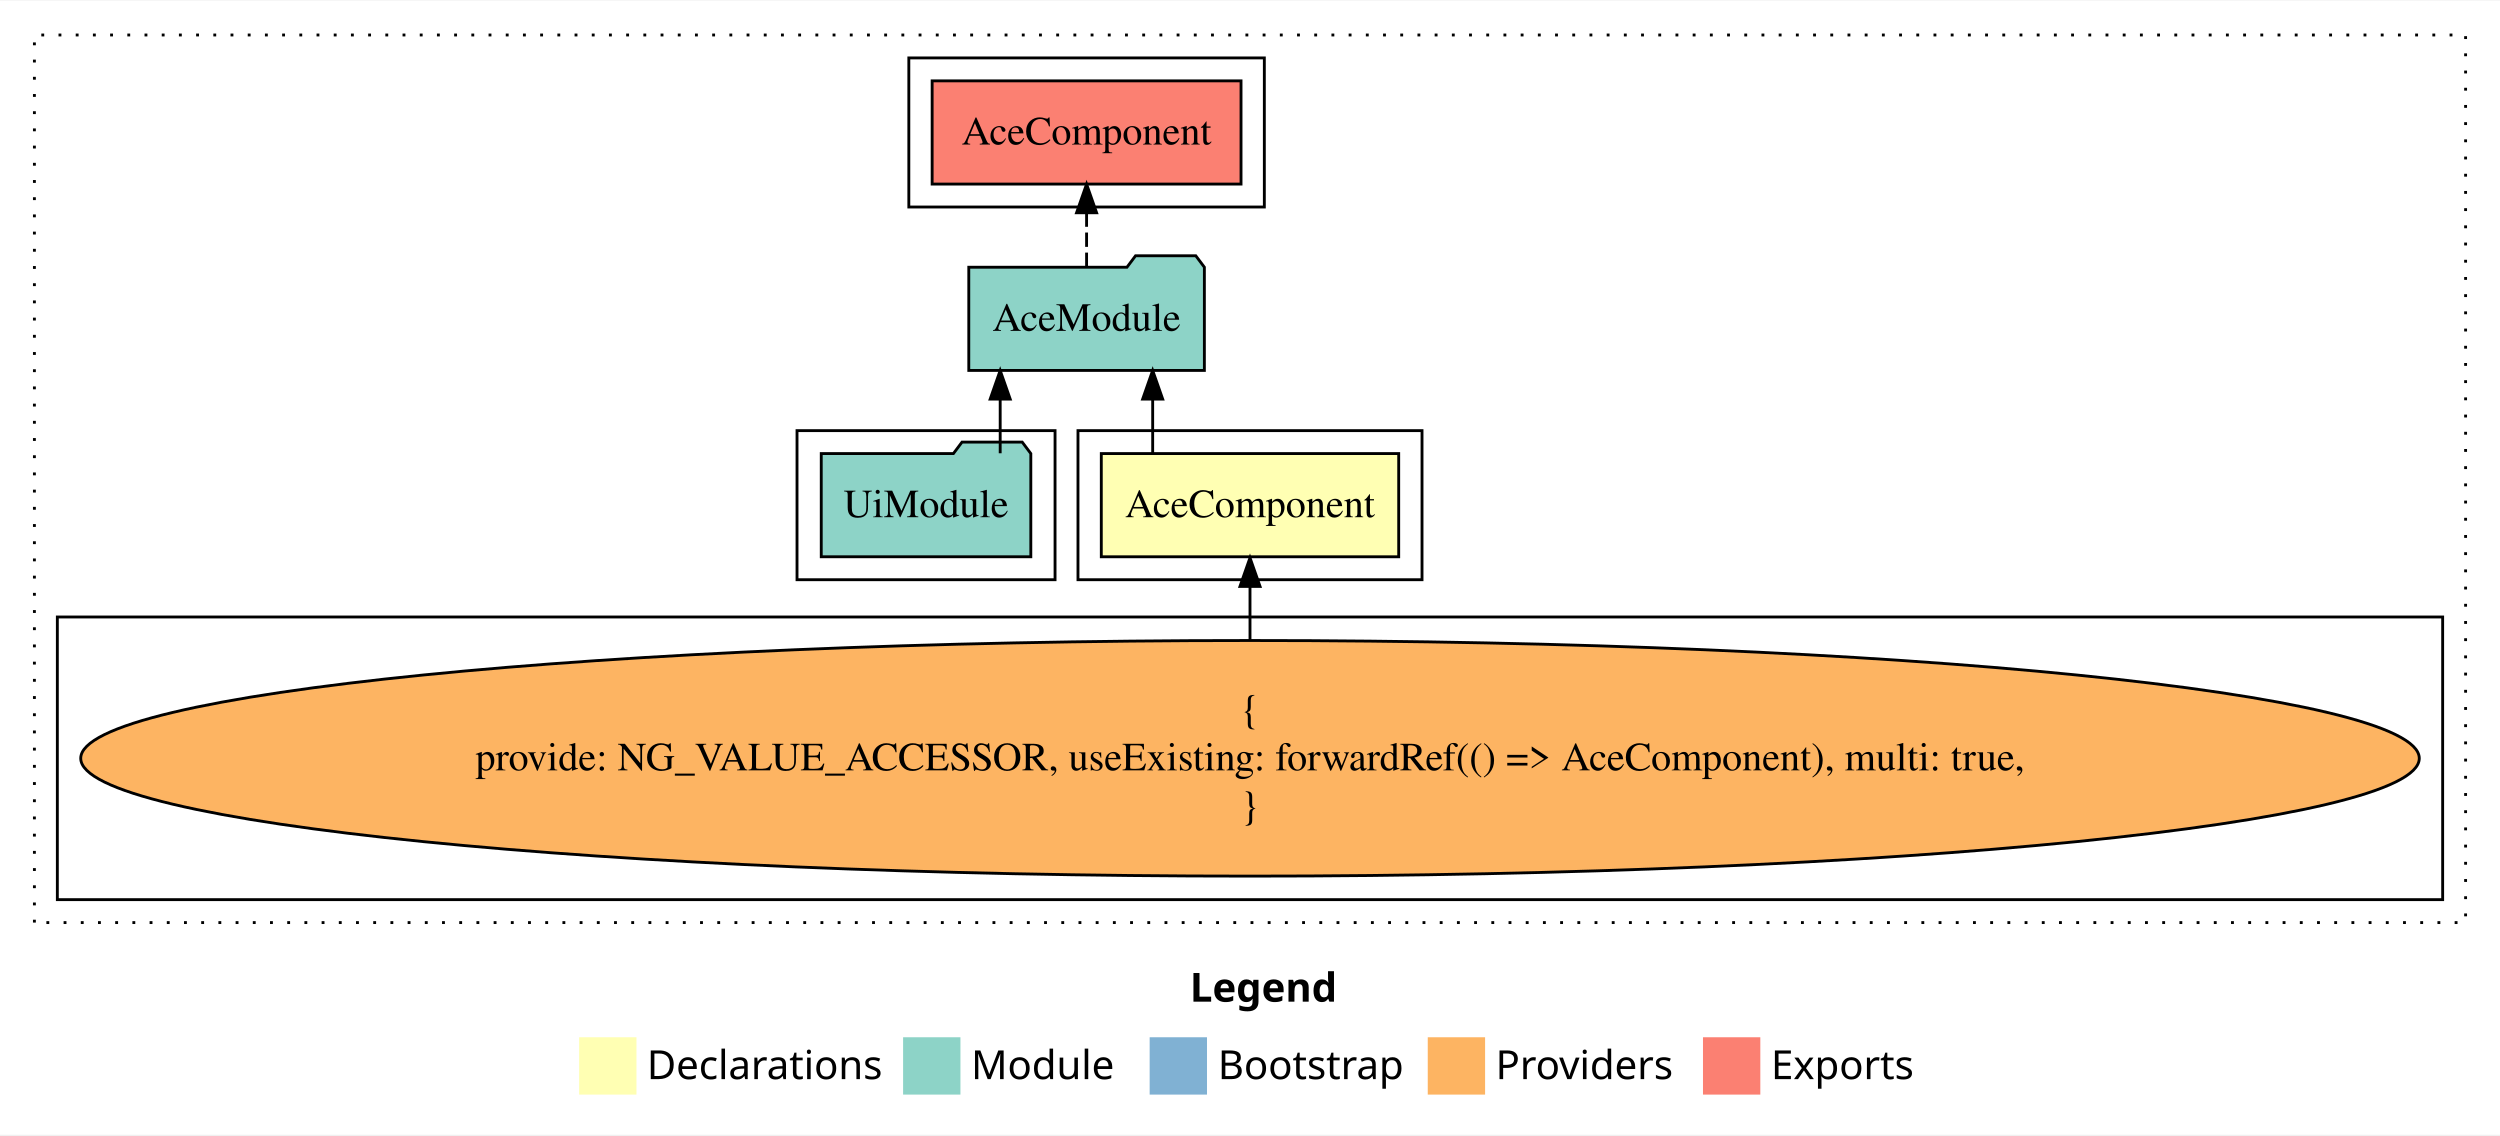
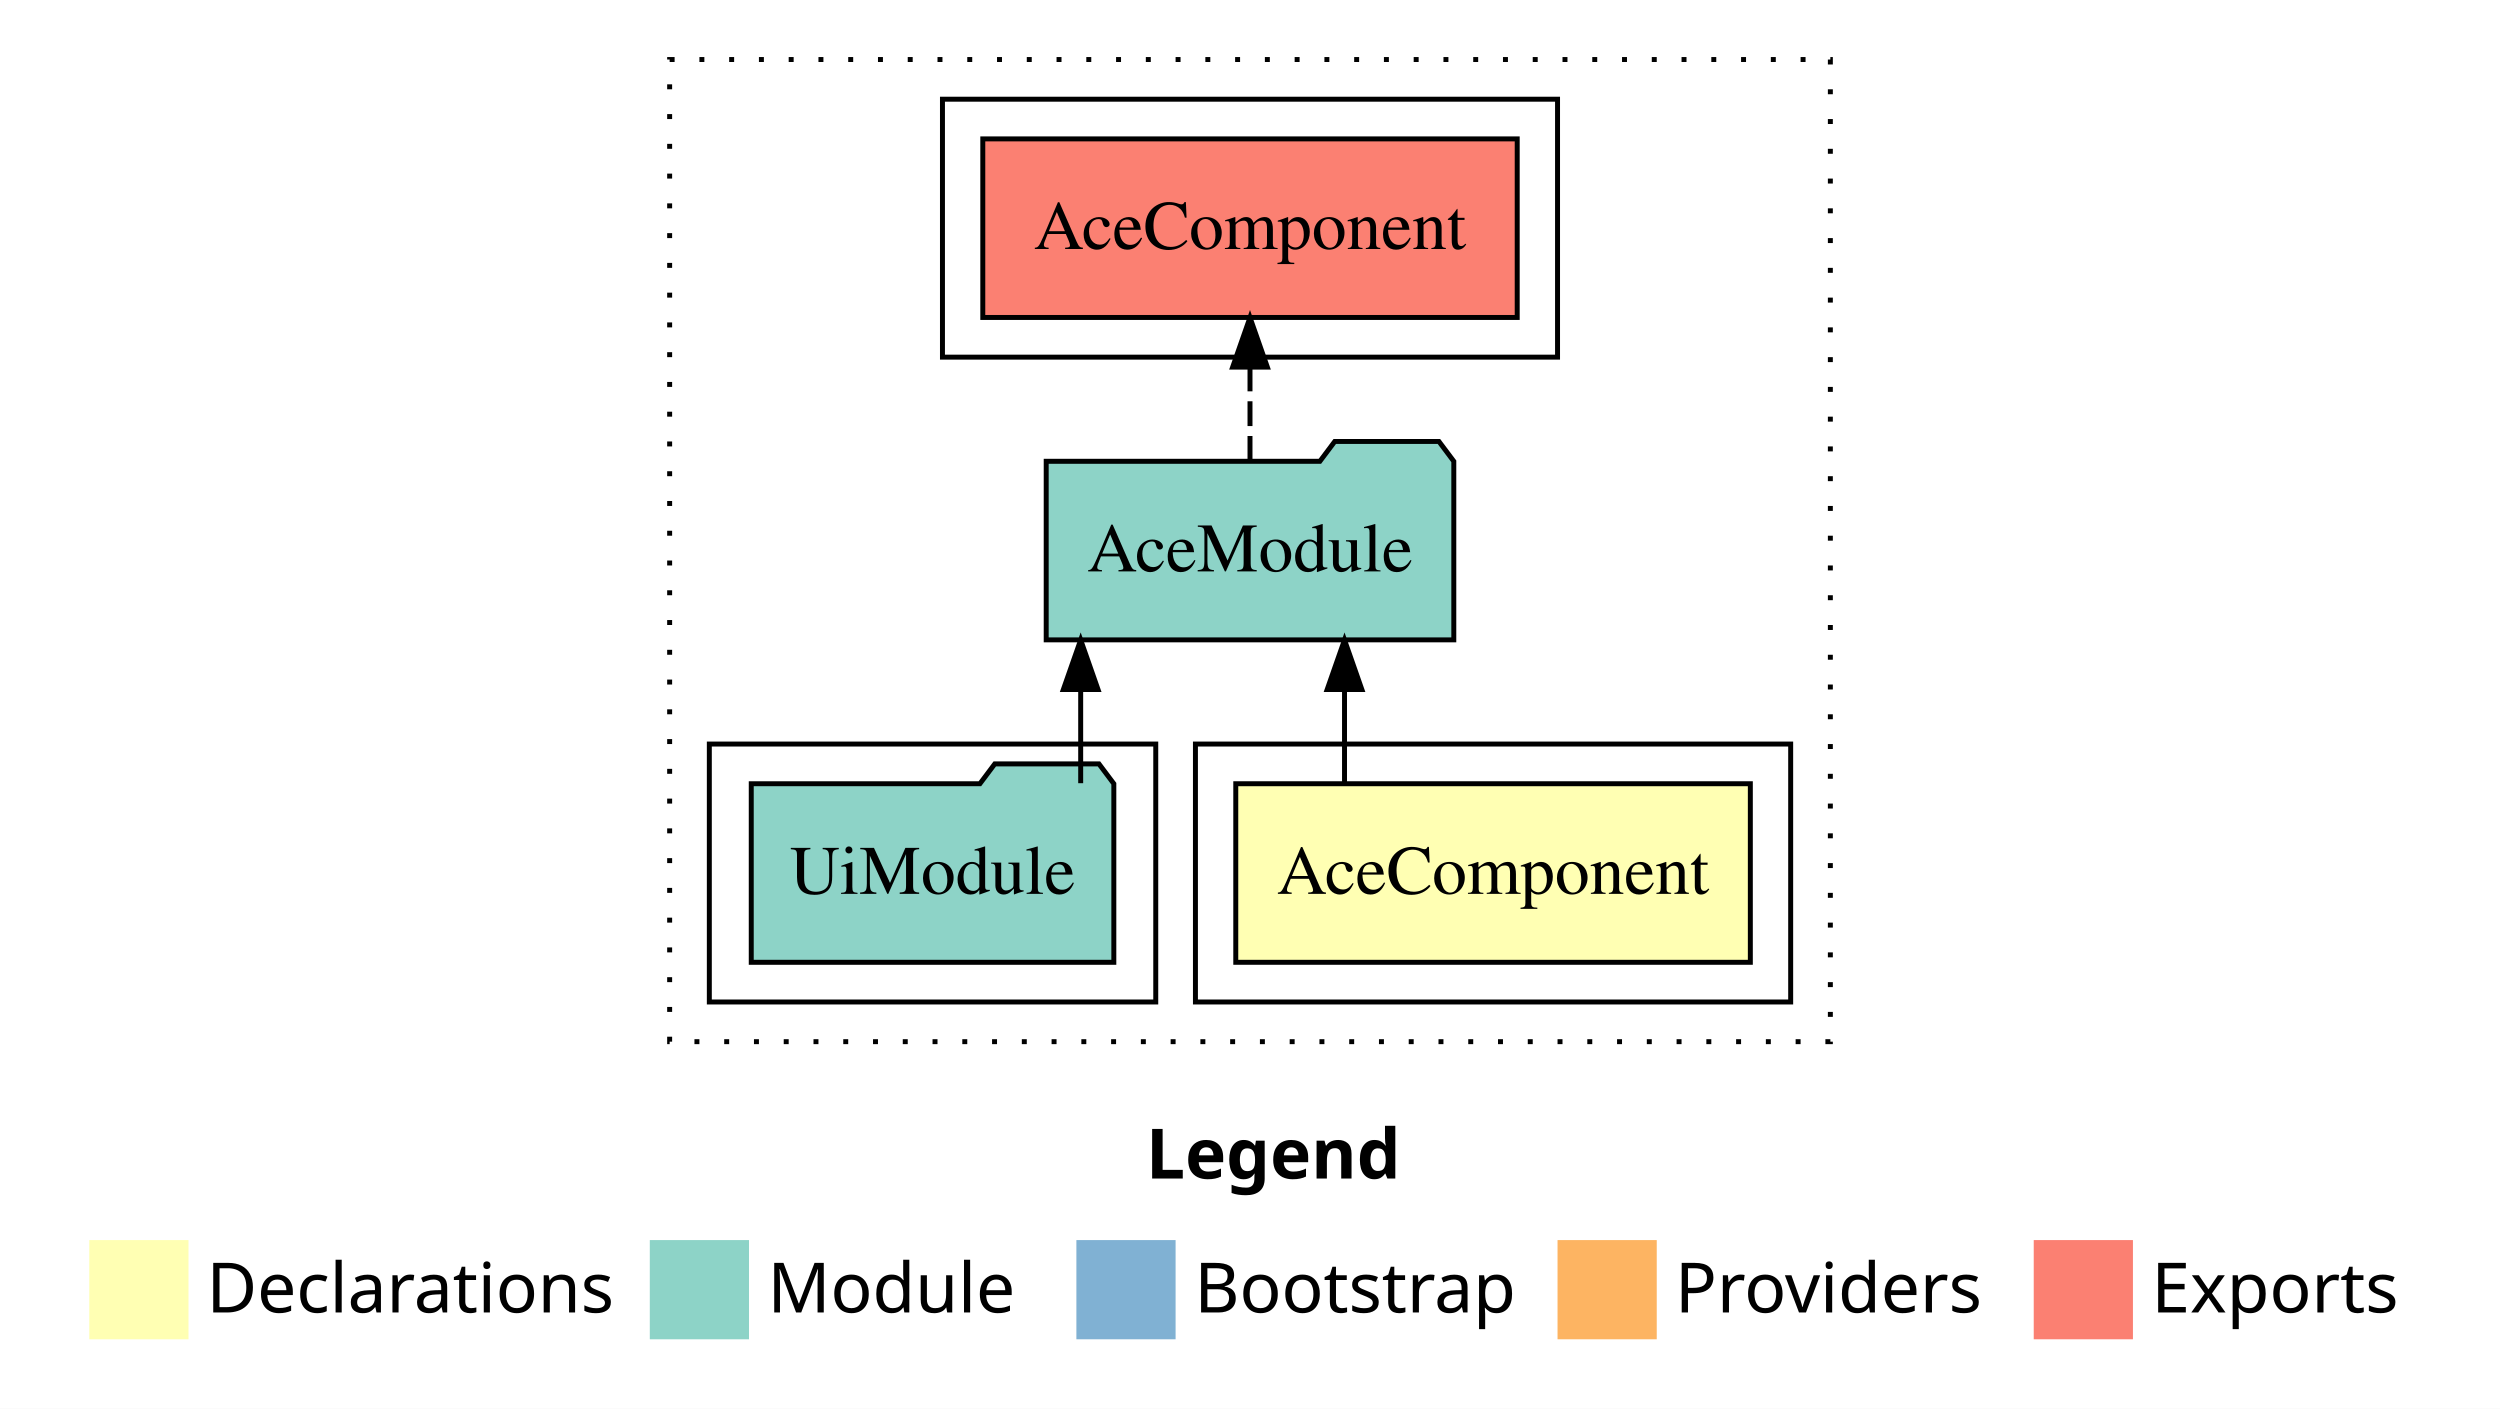
- <svg xmlns="http://www.w3.org/2000/svg" width="872pt" height="396pt" viewBox="0.00 0.00 872.00 395.59">
-   <g id="graph0" class="graph" transform="scale(1 1) rotate(0) translate(4 391.5901)">
-     <polygon fill="#ffffff" stroke="transparent" points="-4,4 -4,-391.59 868,-391.59 868,4 -4,4" />
-     <text text-anchor="start" x="411.009" y="-42.4" font-family="sans-serif" font-weight="bold" font-size="14.00" fill="#000000">Legend</text>
-     <polygon fill="#ffffb3" stroke="transparent" points="198,-10 198,-30 218,-30 218,-10 198,-10" />
-     <text text-anchor="start" x="221.629" y="-15.4" font-family="sans-serif" font-size="14.00" fill="#000000">  Declarations</text>
-     <polygon fill="#8dd3c7" stroke="transparent" points="311,-10 311,-30 331,-30 331,-10 311,-10" />
-     <text text-anchor="start" x="334.725" y="-15.4" font-family="sans-serif" font-size="14.00" fill="#000000">  Module</text>
-     <polygon fill="#80b1d3" stroke="transparent" points="397,-10 397,-30 417,-30 417,-10 397,-10" />
-     <text text-anchor="start" x="420.781" y="-15.4" font-family="sans-serif" font-size="14.00" fill="#000000">  Bootstrap</text>
-     <polygon fill="#fdb462" stroke="transparent" points="494,-10 494,-30 514,-30 514,-10 494,-10" />
-     <text text-anchor="start" x="517.673" y="-15.4" font-family="sans-serif" font-size="14.00" fill="#000000">  Providers</text>
-     <polygon fill="#fb8072" stroke="transparent" points="590,-10 590,-30 610,-30 610,-10 590,-10" />
-     <text text-anchor="start" x="613.726" y="-15.4" font-family="sans-serif" font-size="14.00" fill="#000000">  Exports</text>
+ <svg xmlns="http://www.w3.org/2000/svg" width="504pt" height="284pt" viewBox="0.00 0.00 504.00 284.00">
+   <g id="graph0" class="graph" transform="scale(1 1) rotate(0) translate(4 280)">
+     <polygon fill="#ffffff" stroke="transparent" points="-4,4 -4,-280 500,-280 500,4 -4,4" />
+     <text text-anchor="start" x="227.009" y="-42.4" font-family="sans-serif" font-weight="bold" font-size="14.00" fill="#000000">Legend</text>
+     <polygon fill="#ffffb3" stroke="transparent" points="14,-10 14,-30 34,-30 34,-10 14,-10" />
+     <text text-anchor="start" x="37.629" y="-15.4" font-family="sans-serif" font-size="14.00" fill="#000000">  Declarations</text>
+     <polygon fill="#8dd3c7" stroke="transparent" points="127,-10 127,-30 147,-30 147,-10 127,-10" />
+     <text text-anchor="start" x="150.725" y="-15.4" font-family="sans-serif" font-size="14.00" fill="#000000">  Module</text>
+     <polygon fill="#80b1d3" stroke="transparent" points="213,-10 213,-30 233,-30 233,-10 213,-10" />
+     <text text-anchor="start" x="236.781" y="-15.4" font-family="sans-serif" font-size="14.00" fill="#000000">  Bootstrap</text>
+     <polygon fill="#fdb462" stroke="transparent" points="310,-10 310,-30 330,-30 330,-10 310,-10" />
+     <text text-anchor="start" x="333.673" y="-15.4" font-family="sans-serif" font-size="14.00" fill="#000000">  Providers</text>
+     <polygon fill="#fb8072" stroke="transparent" points="406,-10 406,-30 426,-30 426,-10 406,-10" />
+     <text text-anchor="start" x="429.726" y="-15.4" font-family="sans-serif" font-size="14.00" fill="#000000">  Exports</text>
    <g id="clust1" class="cluster">
-       <polygon fill="none" stroke="#000000" stroke-dasharray="1,5" points="8,-70 8,-379.59 856,-379.59 856,-70 8,-70" />
+       <polygon fill="none" stroke="#000000" stroke-dasharray="1,5" points="131,-70 131,-268 365,-268 365,-70 131,-70" />
    </g>
    <g id="clust2" class="cluster">
-       <polygon fill="none" stroke="#000000" points="372,-189.59 372,-241.59 492,-241.59 492,-189.59 372,-189.59" />
-     </g>
-     <g id="clust3" class="cluster">
-       <polygon fill="none" stroke="#000000" points="16,-78 16,-176.59 848,-176.59 848,-78 16,-78" />
+       <polygon fill="none" stroke="#000000" points="237,-78 237,-130 357,-130 357,-78 237,-78" />
    </g>
    <g id="clust4" class="cluster">
-       <polygon fill="none" stroke="#000000" points="274,-189.59 274,-241.59 364,-241.59 364,-189.59 274,-189.59" />
+       <polygon fill="none" stroke="#000000" points="139,-78 139,-130 229,-130 229,-78 139,-78" />
    </g>
    <g id="clust5" class="cluster">
-       <polygon fill="none" stroke="#000000" points="313,-319.59 313,-371.59 437,-371.59 437,-319.59 313,-319.59" />
+       <polygon fill="none" stroke="#000000" points="186,-208 186,-260 310,-260 310,-208 186,-208" />
    </g>
    <g id="node1" class="node">
-       <polygon fill="#ffffb3" stroke="#000000" points="483.868,-233.59 380.132,-233.59 380.132,-197.59 483.868,-197.59 483.868,-233.59" />
-       <text text-anchor="middle" x="432" y="-211.39" font-family="Times,serif" font-size="14.00" fill="#000000">AceComponent</text>
+       <polygon fill="#ffffb3" stroke="#000000" points="348.868,-122 245.132,-122 245.132,-86 348.868,-86 348.868,-122" />
+       <text text-anchor="middle" x="297" y="-99.8" font-family="Times,serif" font-size="14.00" fill="#000000">AceComponent</text>
    </g>
    <g id="node2" class="node">
-       <polygon fill="#8dd3c7" stroke="#000000" points="416.086,-298.59 413.086,-302.59 392.086,-302.59 389.086,-298.59 333.914,-298.59 333.914,-262.59 416.086,-262.59 416.086,-298.59" />
-       <text text-anchor="middle" x="375" y="-276.39" font-family="Times,serif" font-size="14.00" fill="#000000">AceModule</text>
+       <polygon fill="#8dd3c7" stroke="#000000" points="289.086,-187 286.086,-191 265.086,-191 262.086,-187 206.914,-187 206.914,-151 289.086,-151 289.086,-187" />
+       <text text-anchor="middle" x="248" y="-164.8" font-family="Times,serif" font-size="14.00" fill="#000000">AceModule</text>
    </g>
    <g id="edge1" class="edge">
-       <path fill="none" stroke="#000000" d="M398.054,-233.696C398.054,-233.696 398.054,-252.581 398.054,-252.581" />
-       <polygon fill="#000000" stroke="#000000" points="394.554,-252.581 398.054,-262.581 401.554,-252.581 394.554,-252.581" />
+       <path fill="none" stroke="#000000" d="M267.054,-122.106C267.054,-122.106 267.054,-140.991 267.054,-140.991" />
+       <polygon fill="#000000" stroke="#000000" points="263.554,-140.991 267.054,-150.991 270.554,-140.991 263.554,-140.991" />
    </g>
-     <g id="node5" class="node">
-       <polygon fill="#fb8072" stroke="#000000" points="428.869,-363.59 321.131,-363.59 321.131,-327.59 428.869,-327.59 428.869,-363.59" />
-       <text text-anchor="middle" x="375" y="-341.39" font-family="Times,serif" font-size="14.00" fill="#000000">AceComponent </text>
+     <g id="node4" class="node">
+       <polygon fill="#fb8072" stroke="#000000" points="301.869,-252 194.131,-252 194.131,-216 301.869,-216 301.869,-252" />
+       <text text-anchor="middle" x="248" y="-229.8" font-family="Times,serif" font-size="14.00" fill="#000000">AceComponent </text>
    </g>
-     <g id="edge4" class="edge">
-       <path fill="none" stroke="#000000" stroke-dasharray="5,2" d="M375,-298.696C375,-298.696 375,-317.581 375,-317.581" />
-       <polygon fill="#000000" stroke="#000000" points="371.5,-317.581 375,-327.581 378.5,-317.581 371.5,-317.581" />
+     <g id="edge3" class="edge">
+       <path fill="none" stroke="#000000" stroke-dasharray="5,2" d="M248,-187.106C248,-187.106 248,-205.991 248,-205.991" />
+       <polygon fill="#000000" stroke="#000000" points="244.5,-205.991 248,-215.991 251.5,-205.991 244.5,-205.991" />
    </g>
    <g id="node3" class="node">
-       <ellipse fill="#fdb462" stroke="#000000" cx="432" cy="-127.295" rx="407.842" ry="41.091" />
-       <text text-anchor="middle" x="432" y="-139.895" font-family="Times,serif" font-size="14.00" fill="#000000">{</text>
-       <text text-anchor="middle" x="432" y="-123.095" font-family="Times,serif" font-size="14.00" fill="#000000">    provide: NG_VALUE_ACCESSOR, useExisting: forwardRef(() =&gt; AceComponent), multi: true,</text>
-       <text text-anchor="middle" x="432" y="-106.295" font-family="Times,serif" font-size="14.00" fill="#000000">}</text>
+       <polygon fill="#8dd3c7" stroke="#000000" points="220.548,-122 217.548,-126 196.548,-126 193.548,-122 147.452,-122 147.452,-86 220.548,-86 220.548,-122" />
+       <text text-anchor="middle" x="184" y="-99.8" font-family="Times,serif" font-size="14.00" fill="#000000">UiModule</text>
    </g>
    <g id="edge2" class="edge">
-       <path fill="none" stroke="#000000" d="M432,-168.599C432,-168.599 432,-187.255 432,-187.255" />
-       <polygon fill="#000000" stroke="#000000" points="428.5,-187.255 432,-197.255 435.5,-187.255 428.5,-187.255" />
-     </g>
-     <g id="node4" class="node">
-       <polygon fill="#8dd3c7" stroke="#000000" points="355.548,-233.59 352.548,-237.59 331.548,-237.59 328.548,-233.59 282.452,-233.59 282.452,-197.59 355.548,-197.59 355.548,-233.59" />
-       <text text-anchor="middle" x="319" y="-211.39" font-family="Times,serif" font-size="14.00" fill="#000000">UiModule</text>
-     </g>
-     <g id="edge3" class="edge">
-       <path fill="none" stroke="#000000" d="M344.865,-233.696C344.865,-233.696 344.865,-252.581 344.865,-252.581" />
-       <polygon fill="#000000" stroke="#000000" points="341.365,-252.581 344.865,-262.581 348.365,-252.581 341.365,-252.581" />
+       <path fill="none" stroke="#000000" d="M213.865,-122.106C213.865,-122.106 213.865,-140.991 213.865,-140.991" />
+       <polygon fill="#000000" stroke="#000000" points="210.365,-140.991 213.865,-150.991 217.365,-140.991 210.365,-140.991" />
    </g>
  </g>
</svg>
